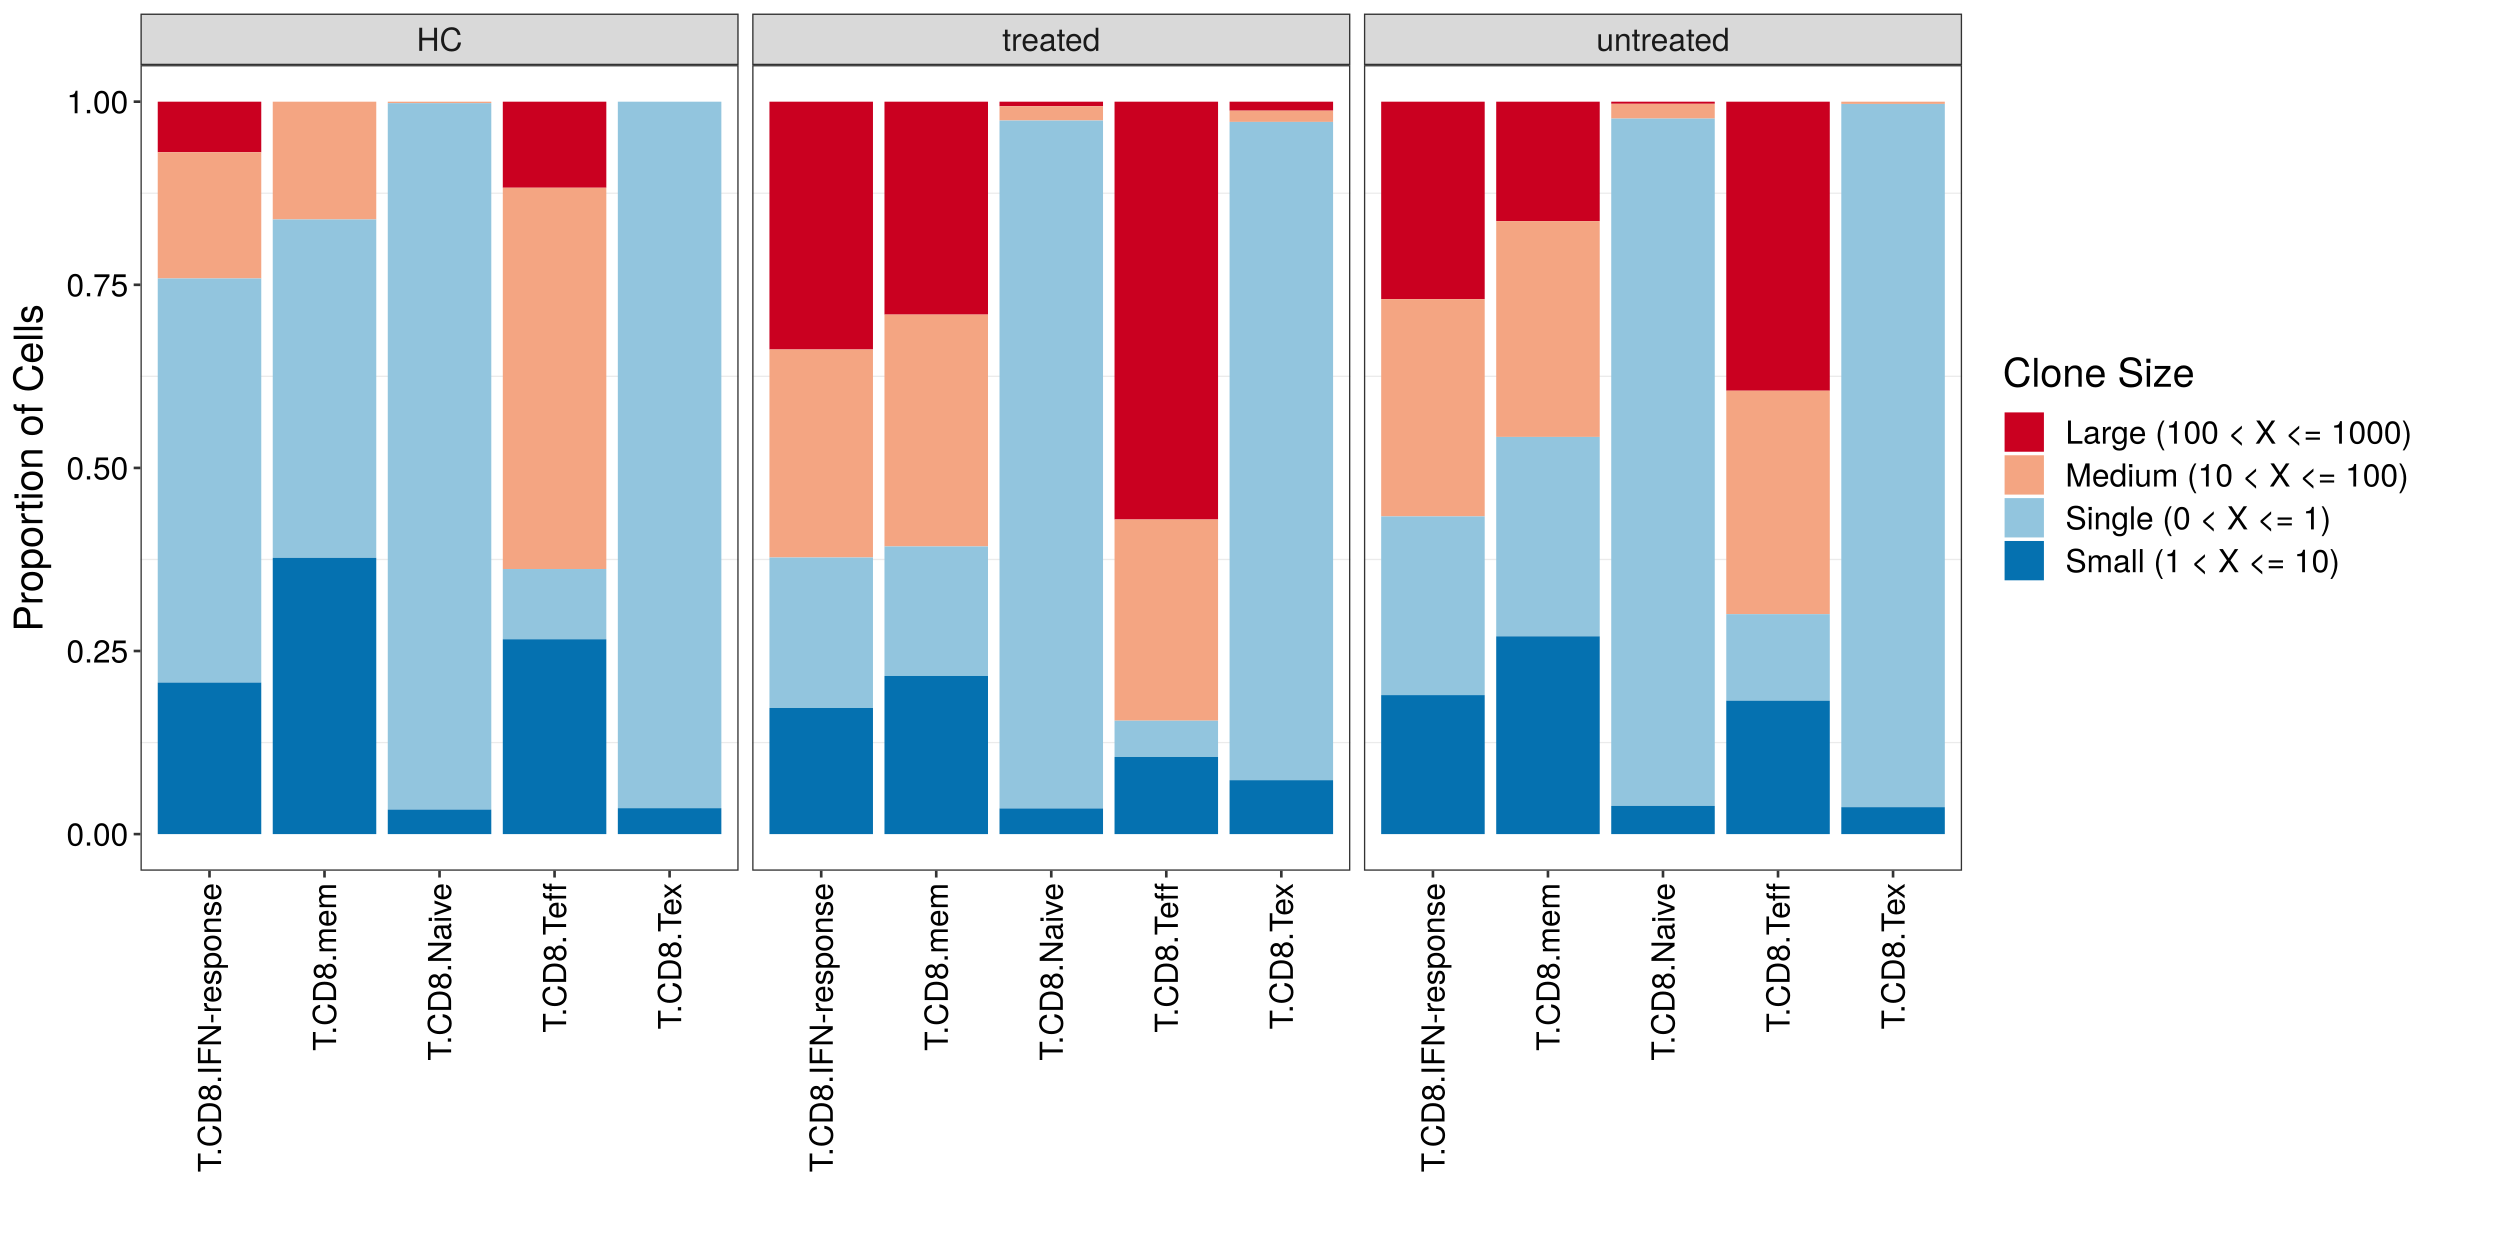
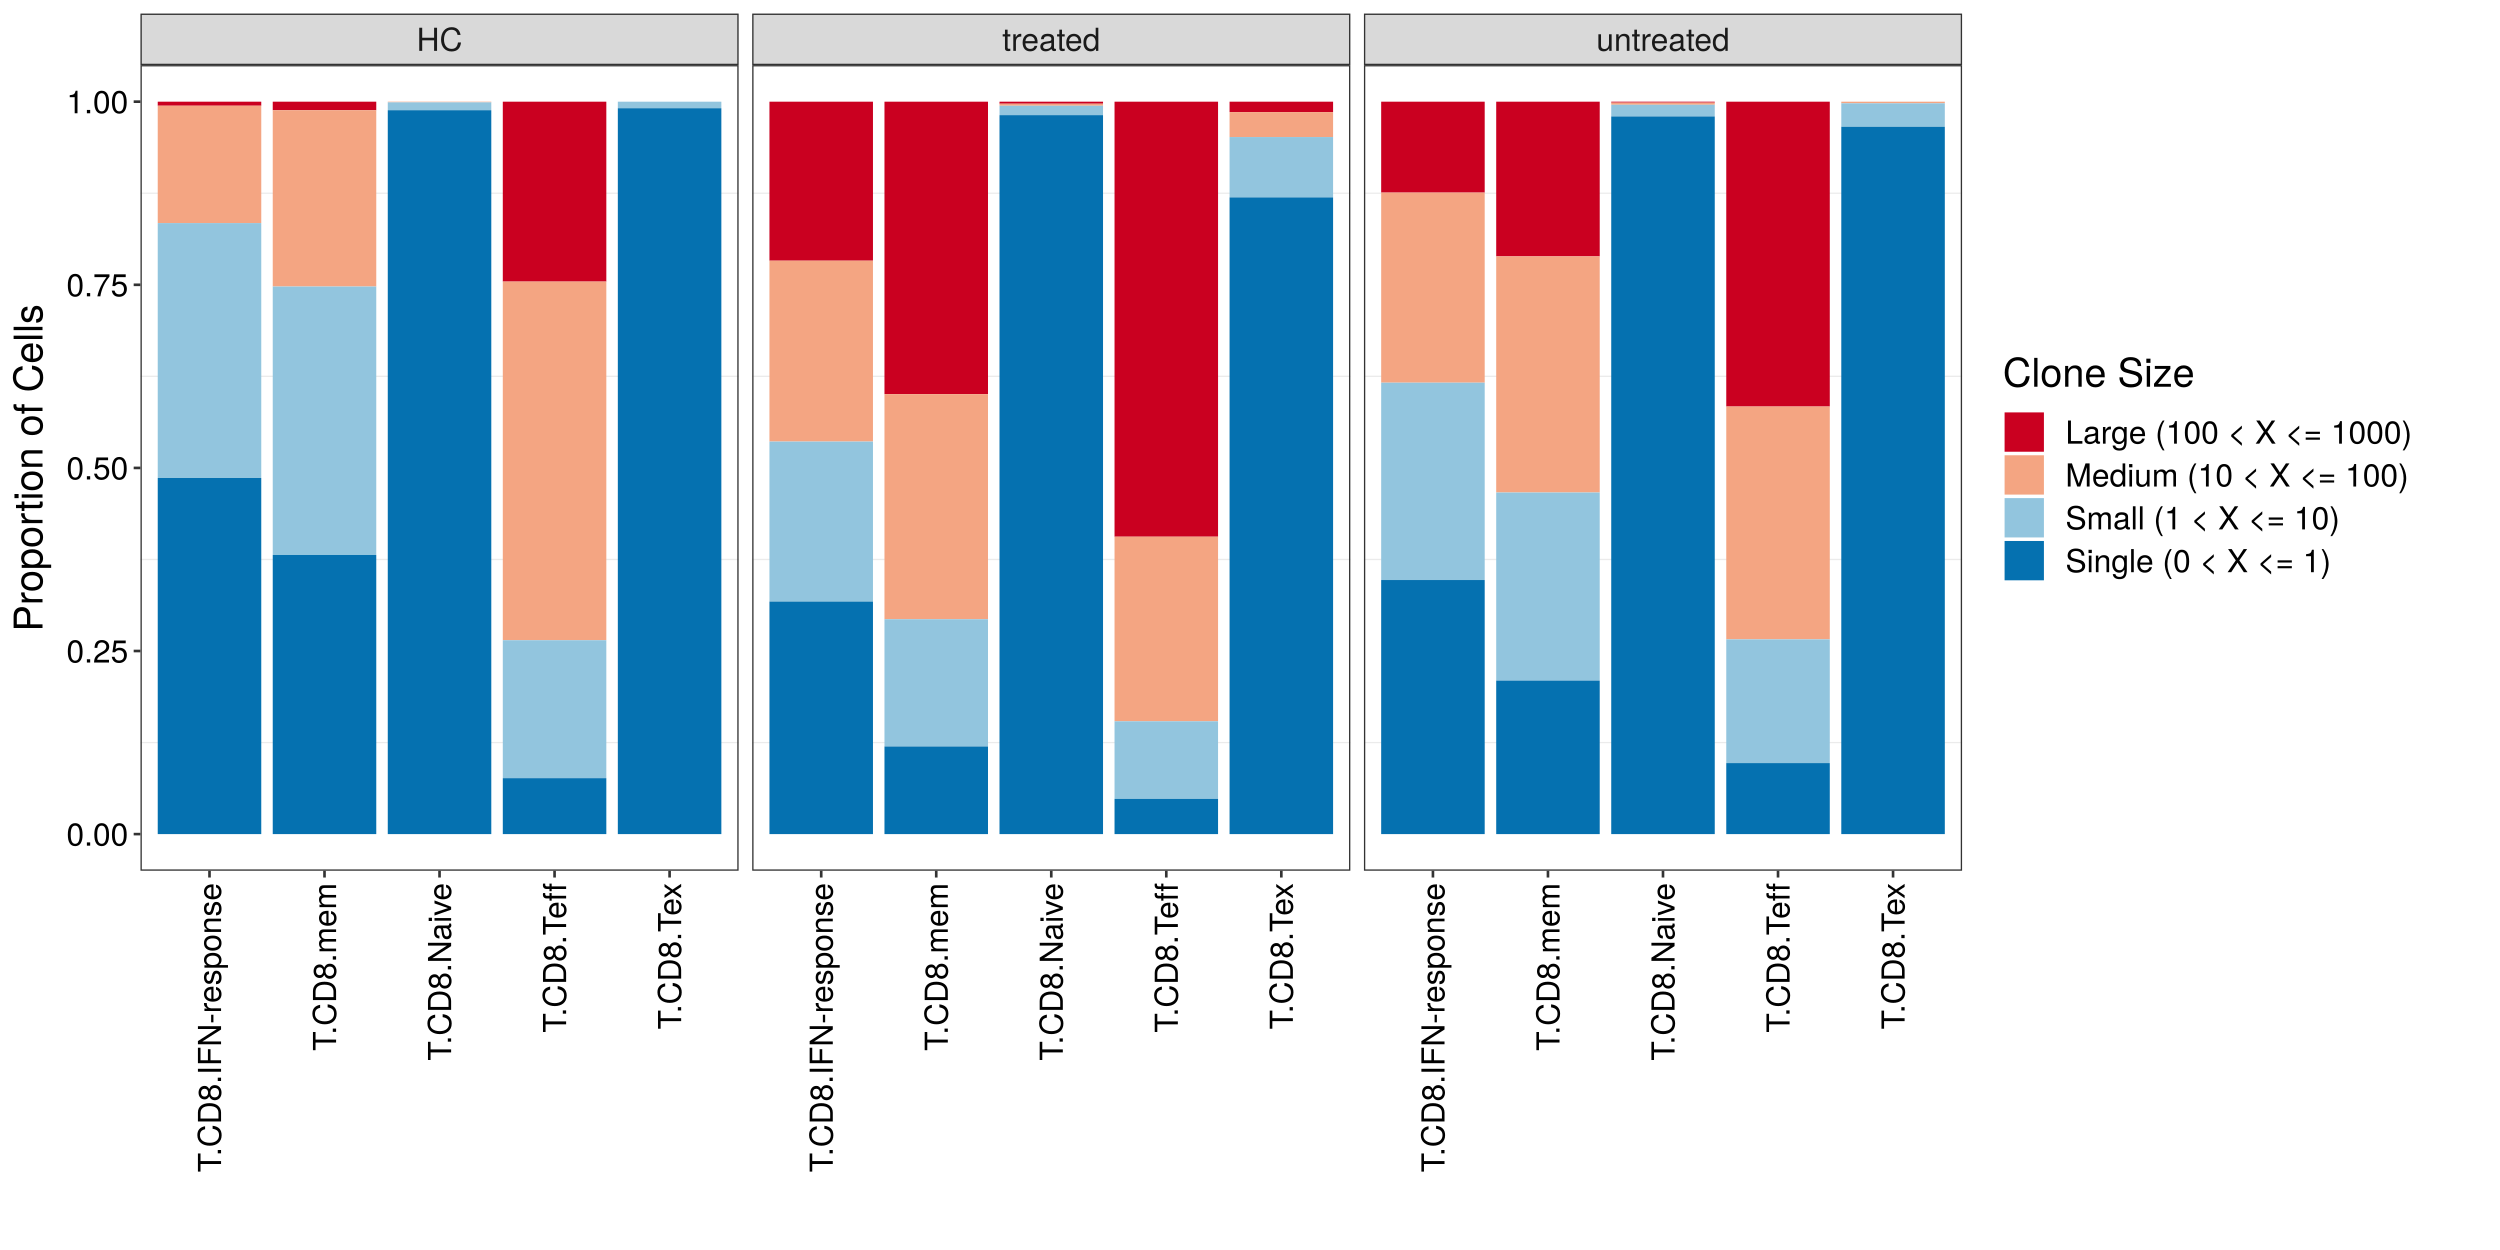
<svg xmlns="http://www.w3.org/2000/svg" class="svglite" width="1008.00pt" height="504.00pt" viewBox="0 0 1008.00 504.00">
  <defs>
    <style type="text/css">
    .svglite line, .svglite polyline, .svglite polygon, .svglite path, .svglite rect, .svglite circle {
      fill: none;
      stroke: #000000;
      stroke-linecap: round;
      stroke-linejoin: round;
      stroke-miterlimit: 10.00;
    }
    .svglite text {
      white-space: pre;
    }
  </style>
  </defs>
  <rect width="100%" height="100%" style="stroke: none; fill: #FFFFFF;" />
  <defs>
    <clipPath id="cpMC4wMHwxMDA4LjAwfDAuMDB8NTA0LjAw">
      <rect x="0.00" y="0.00" width="1008.00" height="504.00" />
    </clipPath>
  </defs>
  <g clip-path="url(#cpMC4wMHwxMDA4LjAwfDAuMDB8NTA0LjAw)">
    <rect x="0.00" y="-0" width="1008.00" height="504.00" style="stroke-width: 1.07; stroke: #FFFFFF; fill: #FFFFFF;" />
  </g>
  <defs>
    <clipPath id="cpNTYuNjR8Mjk3LjgxfDI2LjIzfDM1MS4wOA==">
      <rect x="56.64" y="26.23" width="241.17" height="324.84" />
    </clipPath>
  </defs>
  <g clip-path="url(#cpNTYuNjR8Mjk3LjgxfDI2LjIzfDM1MS4wOA==)">
    <polyline points="56.64,299.40 297.81,299.40 " style="stroke-width: 0.53; stroke: #EBEBEB; stroke-linecap: butt;" />
    <polyline points="56.64,225.57 297.81,225.57 " style="stroke-width: 0.53; stroke: #EBEBEB; stroke-linecap: butt;" />
    <polyline points="56.64,151.74 297.81,151.74 " style="stroke-width: 0.53; stroke: #EBEBEB; stroke-linecap: butt;" />
    <polyline points="56.64,77.91 297.81,77.91 " style="stroke-width: 0.53; stroke: #EBEBEB; stroke-linecap: butt;" />
-     <rect x="63.60" y="41.00" width="41.74" height="20.37" style="stroke-width: 1.07; stroke: none; stroke-linecap: square; stroke-linejoin: miter; fill: #CA0020;" />
-     <rect x="202.73" y="41.00" width="41.74" height="34.70" style="stroke-width: 1.07; stroke: none; stroke-linecap: square; stroke-linejoin: miter; fill: #CA0020;" />
-     <rect x="63.60" y="61.37" width="41.74" height="50.92" style="stroke-width: 1.07; stroke: none; stroke-linecap: square; stroke-linejoin: miter; fill: #F4A582;" />
-     <rect x="109.97" y="41.00" width="41.74" height="47.49" style="stroke-width: 1.07; stroke: none; stroke-linecap: square; stroke-linejoin: miter; fill: #F4A582;" />
-     <rect x="156.35" y="41.00" width="41.74" height="0.59" style="stroke-width: 1.07; stroke: none; stroke-linecap: square; stroke-linejoin: miter; fill: #F4A582;" />
-     <rect x="202.73" y="75.70" width="41.74" height="153.72" style="stroke-width: 1.07; stroke: none; stroke-linecap: square; stroke-linejoin: miter; fill: #F4A582;" />
-     <rect x="63.60" y="112.28" width="41.74" height="162.93" style="stroke-width: 1.07; stroke: none; stroke-linecap: square; stroke-linejoin: miter; fill: #92C5DE;" />
-     <rect x="109.97" y="88.49" width="41.74" height="136.43" style="stroke-width: 1.07; stroke: none; stroke-linecap: square; stroke-linejoin: miter; fill: #92C5DE;" />
-     <rect x="156.35" y="41.59" width="41.74" height="284.84" style="stroke-width: 1.07; stroke: none; stroke-linecap: square; stroke-linejoin: miter; fill: #92C5DE;" />
-     <rect x="202.73" y="229.43" width="41.74" height="28.32" style="stroke-width: 1.07; stroke: none; stroke-linecap: square; stroke-linejoin: miter; fill: #92C5DE;" />
-     <rect x="249.11" y="41.00" width="41.74" height="284.86" style="stroke-width: 1.07; stroke: none; stroke-linecap: square; stroke-linejoin: miter; fill: #92C5DE;" />
-     <rect x="63.60" y="275.21" width="41.74" height="61.10" style="stroke-width: 1.07; stroke: none; stroke-linecap: square; stroke-linejoin: miter; fill: #0571B0;" />
-     <rect x="109.97" y="224.92" width="41.74" height="111.39" style="stroke-width: 1.07; stroke: none; stroke-linecap: square; stroke-linejoin: miter; fill: #0571B0;" />
-     <rect x="156.35" y="326.42" width="41.74" height="9.89" style="stroke-width: 1.07; stroke: none; stroke-linecap: square; stroke-linejoin: miter; fill: #0571B0;" />
-     <rect x="202.73" y="257.75" width="41.74" height="78.56" style="stroke-width: 1.07; stroke: none; stroke-linecap: square; stroke-linejoin: miter; fill: #0571B0;" />
-     <rect x="249.11" y="325.86" width="41.74" height="10.45" style="stroke-width: 1.07; stroke: none; stroke-linecap: square; stroke-linejoin: miter; fill: #0571B0;" />
+     <rect x="63.60" y="41.00" width="41.74" height="1.63" style="stroke-width: 1.07; stroke: none; stroke-linecap: butt; stroke-linejoin: miter; fill: #CA0020;" />
+     <rect x="109.97" y="41.00" width="41.74" height="3.44" style="stroke-width: 1.07; stroke: none; stroke-linecap: butt; stroke-linejoin: miter; fill: #CA0020;" />
+     <rect x="202.73" y="41.00" width="41.74" height="72.54" style="stroke-width: 1.07; stroke: none; stroke-linecap: butt; stroke-linejoin: miter; fill: #CA0020;" />
+     <rect x="63.60" y="42.63" width="41.74" height="47.31" style="stroke-width: 1.07; stroke: none; stroke-linecap: butt; stroke-linejoin: miter; fill: #F4A582;" />
+     <rect x="109.97" y="44.44" width="41.74" height="71.09" style="stroke-width: 1.07; stroke: none; stroke-linecap: butt; stroke-linejoin: miter; fill: #F4A582;" />
+     <rect x="156.35" y="41.00" width="41.74" height="0.27" style="stroke-width: 1.07; stroke: none; stroke-linecap: butt; stroke-linejoin: miter; fill: #F4A582;" />
+     <rect x="202.73" y="113.54" width="41.74" height="144.59" style="stroke-width: 1.07; stroke: none; stroke-linecap: butt; stroke-linejoin: miter; fill: #F4A582;" />
+     <rect x="63.60" y="89.95" width="41.74" height="102.79" style="stroke-width: 1.07; stroke: none; stroke-linecap: butt; stroke-linejoin: miter; fill: #92C5DE;" />
+     <rect x="109.97" y="115.53" width="41.74" height="108.24" style="stroke-width: 1.07; stroke: none; stroke-linecap: butt; stroke-linejoin: miter; fill: #92C5DE;" />
+     <rect x="156.35" y="41.27" width="41.74" height="3.17" style="stroke-width: 1.07; stroke: none; stroke-linecap: butt; stroke-linejoin: miter; fill: #92C5DE;" />
+     <rect x="202.73" y="258.13" width="41.74" height="55.63" style="stroke-width: 1.07; stroke: none; stroke-linecap: butt; stroke-linejoin: miter; fill: #92C5DE;" />
+     <rect x="249.11" y="41.00" width="41.74" height="2.64" style="stroke-width: 1.07; stroke: none; stroke-linecap: butt; stroke-linejoin: miter; fill: #92C5DE;" />
+     <rect x="63.60" y="192.73" width="41.74" height="143.58" style="stroke-width: 1.07; stroke: none; stroke-linecap: butt; stroke-linejoin: miter; fill: #0571B0;" />
+     <rect x="109.97" y="223.77" width="41.74" height="112.54" style="stroke-width: 1.07; stroke: none; stroke-linecap: butt; stroke-linejoin: miter; fill: #0571B0;" />
+     <rect x="156.35" y="44.44" width="41.74" height="291.87" style="stroke-width: 1.07; stroke: none; stroke-linecap: butt; stroke-linejoin: miter; fill: #0571B0;" />
+     <rect x="202.73" y="313.76" width="41.74" height="22.55" style="stroke-width: 1.07; stroke: none; stroke-linecap: butt; stroke-linejoin: miter; fill: #0571B0;" />
+     <rect x="249.11" y="43.64" width="41.74" height="292.67" style="stroke-width: 1.07; stroke: none; stroke-linecap: butt; stroke-linejoin: miter; fill: #0571B0;" />
    <rect x="56.64" y="26.23" width="241.17" height="324.84" style="stroke-width: 1.07; stroke: #333333;" />
  </g>
  <g clip-path="url(#cpMC4wMHwxMDA4LjAwfDAuMDB8NTA0LjAw)">
</g>
  <defs>
    <clipPath id="cpMzAzLjI5fDU0NC40NnwyNi4yM3wzNTEuMDg=">
      <rect x="303.29" y="26.23" width="241.17" height="324.84" />
    </clipPath>
  </defs>
  <g clip-path="url(#cpMzAzLjI5fDU0NC40NnwyNi4yM3wzNTEuMDg=)">
    <polyline points="303.29,299.40 544.46,299.40 " style="stroke-width: 0.53; stroke: #EBEBEB; stroke-linecap: butt;" />
    <polyline points="303.29,225.57 544.46,225.57 " style="stroke-width: 0.53; stroke: #EBEBEB; stroke-linecap: butt;" />
    <polyline points="303.29,151.74 544.46,151.74 " style="stroke-width: 0.53; stroke: #EBEBEB; stroke-linecap: butt;" />
    <polyline points="303.29,77.91 544.46,77.91 " style="stroke-width: 0.53; stroke: #EBEBEB; stroke-linecap: butt;" />
-     <rect x="310.24" y="41.00" width="41.74" height="99.92" style="stroke-width: 1.07; stroke: none; stroke-linecap: square; stroke-linejoin: miter; fill: #CA0020;" />
-     <rect x="356.62" y="41.00" width="41.74" height="85.85" style="stroke-width: 1.07; stroke: none; stroke-linecap: square; stroke-linejoin: miter; fill: #CA0020;" />
-     <rect x="403.00" y="41.00" width="41.74" height="1.83" style="stroke-width: 1.07; stroke: none; stroke-linecap: square; stroke-linejoin: miter; fill: #CA0020;" />
-     <rect x="449.38" y="41.00" width="41.74" height="168.47" style="stroke-width: 1.07; stroke: none; stroke-linecap: square; stroke-linejoin: miter; fill: #CA0020;" />
-     <rect x="495.76" y="41.00" width="41.74" height="3.62" style="stroke-width: 1.07; stroke: none; stroke-linecap: square; stroke-linejoin: miter; fill: #CA0020;" />
-     <rect x="310.24" y="140.92" width="41.74" height="83.86" style="stroke-width: 1.07; stroke: none; stroke-linecap: square; stroke-linejoin: miter; fill: #F4A582;" />
-     <rect x="356.62" y="126.85" width="41.74" height="93.48" style="stroke-width: 1.07; stroke: none; stroke-linecap: square; stroke-linejoin: miter; fill: #F4A582;" />
-     <rect x="403.00" y="42.83" width="41.74" height="5.76" style="stroke-width: 1.07; stroke: none; stroke-linecap: square; stroke-linejoin: miter; fill: #F4A582;" />
-     <rect x="449.38" y="209.47" width="41.74" height="81.11" style="stroke-width: 1.07; stroke: none; stroke-linecap: square; stroke-linejoin: miter; fill: #F4A582;" />
-     <rect x="495.76" y="44.62" width="41.74" height="4.53" style="stroke-width: 1.07; stroke: none; stroke-linecap: square; stroke-linejoin: miter; fill: #F4A582;" />
-     <rect x="310.24" y="224.79" width="41.74" height="60.67" style="stroke-width: 1.07; stroke: none; stroke-linecap: square; stroke-linejoin: miter; fill: #92C5DE;" />
-     <rect x="356.62" y="220.33" width="41.74" height="52.22" style="stroke-width: 1.07; stroke: none; stroke-linecap: square; stroke-linejoin: miter; fill: #92C5DE;" />
-     <rect x="403.00" y="48.60" width="41.74" height="277.36" style="stroke-width: 1.07; stroke: none; stroke-linecap: square; stroke-linejoin: miter; fill: #92C5DE;" />
-     <rect x="449.38" y="290.58" width="41.74" height="14.63" style="stroke-width: 1.07; stroke: none; stroke-linecap: square; stroke-linejoin: miter; fill: #92C5DE;" />
-     <rect x="495.76" y="49.15" width="41.74" height="265.42" style="stroke-width: 1.07; stroke: none; stroke-linecap: square; stroke-linejoin: miter; fill: #92C5DE;" />
-     <rect x="310.24" y="285.46" width="41.74" height="50.85" style="stroke-width: 1.07; stroke: none; stroke-linecap: square; stroke-linejoin: miter; fill: #0571B0;" />
-     <rect x="356.62" y="272.55" width="41.74" height="63.76" style="stroke-width: 1.07; stroke: none; stroke-linecap: square; stroke-linejoin: miter; fill: #0571B0;" />
-     <rect x="403.00" y="325.96" width="41.74" height="10.35" style="stroke-width: 1.07; stroke: none; stroke-linecap: square; stroke-linejoin: miter; fill: #0571B0;" />
-     <rect x="449.38" y="305.21" width="41.74" height="31.10" style="stroke-width: 1.07; stroke: none; stroke-linecap: square; stroke-linejoin: miter; fill: #0571B0;" />
-     <rect x="495.76" y="314.57" width="41.74" height="21.74" style="stroke-width: 1.07; stroke: none; stroke-linecap: square; stroke-linejoin: miter; fill: #0571B0;" />
+     <rect x="310.24" y="41.00" width="41.74" height="64.11" style="stroke-width: 1.07; stroke: none; stroke-linecap: butt; stroke-linejoin: miter; fill: #CA0020;" />
+     <rect x="356.62" y="41.00" width="41.74" height="117.92" style="stroke-width: 1.07; stroke: none; stroke-linecap: butt; stroke-linejoin: miter; fill: #CA0020;" />
+     <rect x="403.00" y="41.00" width="41.74" height="0.82" style="stroke-width: 1.07; stroke: none; stroke-linecap: butt; stroke-linejoin: miter; fill: #CA0020;" />
+     <rect x="449.38" y="41.00" width="41.74" height="175.40" style="stroke-width: 1.07; stroke: none; stroke-linecap: butt; stroke-linejoin: miter; fill: #CA0020;" />
+     <rect x="495.76" y="41.00" width="41.74" height="4.19" style="stroke-width: 1.07; stroke: none; stroke-linecap: butt; stroke-linejoin: miter; fill: #CA0020;" />
+     <rect x="310.24" y="105.11" width="41.74" height="72.93" style="stroke-width: 1.07; stroke: none; stroke-linecap: butt; stroke-linejoin: miter; fill: #F4A582;" />
+     <rect x="356.62" y="158.92" width="41.74" height="90.75" style="stroke-width: 1.07; stroke: none; stroke-linecap: butt; stroke-linejoin: miter; fill: #F4A582;" />
+     <rect x="403.00" y="41.82" width="41.74" height="0.82" style="stroke-width: 1.07; stroke: none; stroke-linecap: butt; stroke-linejoin: miter; fill: #F4A582;" />
+     <rect x="449.38" y="216.40" width="41.74" height="74.42" style="stroke-width: 1.07; stroke: none; stroke-linecap: butt; stroke-linejoin: miter; fill: #F4A582;" />
+     <rect x="495.76" y="45.19" width="41.74" height="10.07" style="stroke-width: 1.07; stroke: none; stroke-linecap: butt; stroke-linejoin: miter; fill: #F4A582;" />
+     <rect x="310.24" y="178.04" width="41.74" height="64.51" style="stroke-width: 1.07; stroke: none; stroke-linecap: butt; stroke-linejoin: miter; fill: #92C5DE;" />
+     <rect x="356.62" y="249.67" width="41.74" height="51.31" style="stroke-width: 1.07; stroke: none; stroke-linecap: butt; stroke-linejoin: miter; fill: #92C5DE;" />
+     <rect x="403.00" y="42.64" width="41.74" height="3.79" style="stroke-width: 1.07; stroke: none; stroke-linecap: butt; stroke-linejoin: miter; fill: #92C5DE;" />
+     <rect x="449.38" y="290.82" width="41.74" height="31.29" style="stroke-width: 1.07; stroke: none; stroke-linecap: butt; stroke-linejoin: miter; fill: #92C5DE;" />
+     <rect x="495.76" y="55.26" width="41.74" height="24.33" style="stroke-width: 1.07; stroke: none; stroke-linecap: butt; stroke-linejoin: miter; fill: #92C5DE;" />
+     <rect x="310.24" y="242.55" width="41.74" height="93.76" style="stroke-width: 1.07; stroke: none; stroke-linecap: butt; stroke-linejoin: miter; fill: #0571B0;" />
+     <rect x="356.62" y="300.98" width="41.74" height="35.33" style="stroke-width: 1.07; stroke: none; stroke-linecap: butt; stroke-linejoin: miter; fill: #0571B0;" />
+     <rect x="403.00" y="46.43" width="41.74" height="289.88" style="stroke-width: 1.07; stroke: none; stroke-linecap: butt; stroke-linejoin: miter; fill: #0571B0;" />
+     <rect x="449.38" y="322.11" width="41.74" height="14.20" style="stroke-width: 1.07; stroke: none; stroke-linecap: butt; stroke-linejoin: miter; fill: #0571B0;" />
+     <rect x="495.76" y="79.59" width="41.74" height="256.72" style="stroke-width: 1.07; stroke: none; stroke-linecap: butt; stroke-linejoin: miter; fill: #0571B0;" />
    <rect x="303.29" y="26.23" width="241.17" height="324.84" style="stroke-width: 1.07; stroke: #333333;" />
  </g>
  <g clip-path="url(#cpMC4wMHwxMDA4LjAwfDAuMDB8NTA0LjAw)">
</g>
  <defs>
    <clipPath id="cpNTQ5Ljk0fDc5MS4xMXwyNi4yM3wzNTEuMDg=">
      <rect x="549.94" y="26.23" width="241.17" height="324.84" />
    </clipPath>
  </defs>
  <g clip-path="url(#cpNTQ5Ljk0fDc5MS4xMXwyNi4yM3wzNTEuMDg=)">
    <polyline points="549.94,299.40 791.11,299.40 " style="stroke-width: 0.53; stroke: #EBEBEB; stroke-linecap: butt;" />
    <polyline points="549.94,225.57 791.11,225.57 " style="stroke-width: 0.53; stroke: #EBEBEB; stroke-linecap: butt;" />
    <polyline points="549.94,151.74 791.11,151.74 " style="stroke-width: 0.53; stroke: #EBEBEB; stroke-linecap: butt;" />
    <polyline points="549.94,77.91 791.11,77.91 " style="stroke-width: 0.53; stroke: #EBEBEB; stroke-linecap: butt;" />
-     <rect x="556.89" y="41.00" width="41.74" height="79.61" style="stroke-width: 1.07; stroke: none; stroke-linecap: square; stroke-linejoin: miter; fill: #CA0020;" />
-     <rect x="603.27" y="41.00" width="41.74" height="48.15" style="stroke-width: 1.07; stroke: none; stroke-linecap: square; stroke-linejoin: miter; fill: #CA0020;" />
-     <rect x="649.65" y="41.00" width="41.74" height="0.85" style="stroke-width: 1.07; stroke: none; stroke-linecap: square; stroke-linejoin: miter; fill: #CA0020;" />
-     <rect x="696.03" y="41.00" width="41.74" height="116.54" style="stroke-width: 1.07; stroke: none; stroke-linecap: square; stroke-linejoin: miter; fill: #CA0020;" />
-     <rect x="556.89" y="120.61" width="41.74" height="87.61" style="stroke-width: 1.07; stroke: none; stroke-linecap: square; stroke-linejoin: miter; fill: #F4A582;" />
-     <rect x="603.27" y="89.15" width="41.74" height="87.01" style="stroke-width: 1.07; stroke: none; stroke-linecap: square; stroke-linejoin: miter; fill: #F4A582;" />
-     <rect x="649.65" y="41.85" width="41.74" height="5.97" style="stroke-width: 1.07; stroke: none; stroke-linecap: square; stroke-linejoin: miter; fill: #F4A582;" />
-     <rect x="696.03" y="157.54" width="41.74" height="90.07" style="stroke-width: 1.07; stroke: none; stroke-linecap: square; stroke-linejoin: miter; fill: #F4A582;" />
-     <rect x="742.41" y="41.00" width="41.74" height="0.90" style="stroke-width: 1.07; stroke: none; stroke-linecap: square; stroke-linejoin: miter; fill: #F4A582;" />
-     <rect x="556.89" y="208.22" width="41.74" height="72.05" style="stroke-width: 1.07; stroke: none; stroke-linecap: square; stroke-linejoin: miter; fill: #92C5DE;" />
-     <rect x="603.27" y="176.17" width="41.74" height="80.41" style="stroke-width: 1.07; stroke: none; stroke-linecap: square; stroke-linejoin: miter; fill: #92C5DE;" />
-     <rect x="649.65" y="47.81" width="41.74" height="277.13" style="stroke-width: 1.07; stroke: none; stroke-linecap: square; stroke-linejoin: miter; fill: #92C5DE;" />
-     <rect x="696.03" y="247.62" width="41.74" height="34.89" style="stroke-width: 1.07; stroke: none; stroke-linecap: square; stroke-linejoin: miter; fill: #92C5DE;" />
-     <rect x="742.41" y="41.91" width="41.74" height="283.55" style="stroke-width: 1.07; stroke: none; stroke-linecap: square; stroke-linejoin: miter; fill: #92C5DE;" />
-     <rect x="556.89" y="280.27" width="41.74" height="56.04" style="stroke-width: 1.07; stroke: none; stroke-linecap: square; stroke-linejoin: miter; fill: #0571B0;" />
-     <rect x="603.27" y="256.57" width="41.74" height="79.74" style="stroke-width: 1.07; stroke: none; stroke-linecap: square; stroke-linejoin: miter; fill: #0571B0;" />
-     <rect x="649.65" y="324.94" width="41.74" height="11.37" style="stroke-width: 1.07; stroke: none; stroke-linecap: square; stroke-linejoin: miter; fill: #0571B0;" />
-     <rect x="696.03" y="282.51" width="41.74" height="53.80" style="stroke-width: 1.07; stroke: none; stroke-linecap: square; stroke-linejoin: miter; fill: #0571B0;" />
-     <rect x="742.41" y="325.45" width="41.74" height="10.86" style="stroke-width: 1.07; stroke: none; stroke-linecap: square; stroke-linejoin: miter; fill: #0571B0;" />
+     <rect x="556.89" y="41.00" width="41.74" height="36.66" style="stroke-width: 1.07; stroke: none; stroke-linecap: butt; stroke-linejoin: miter; fill: #CA0020;" />
+     <rect x="603.27" y="41.00" width="41.74" height="62.38" style="stroke-width: 1.07; stroke: none; stroke-linecap: butt; stroke-linejoin: miter; fill: #CA0020;" />
+     <rect x="649.65" y="41.00" width="41.74" height="0.39" style="stroke-width: 1.07; stroke: none; stroke-linecap: butt; stroke-linejoin: miter; fill: #CA0020;" />
+     <rect x="696.03" y="41.00" width="41.74" height="122.92" style="stroke-width: 1.07; stroke: none; stroke-linecap: butt; stroke-linejoin: miter; fill: #CA0020;" />
+     <rect x="556.89" y="77.66" width="41.74" height="76.64" style="stroke-width: 1.07; stroke: none; stroke-linecap: butt; stroke-linejoin: miter; fill: #F4A582;" />
+     <rect x="603.27" y="103.38" width="41.74" height="95.20" style="stroke-width: 1.07; stroke: none; stroke-linecap: butt; stroke-linejoin: miter; fill: #F4A582;" />
+     <rect x="649.65" y="41.39" width="41.74" height="0.85" style="stroke-width: 1.07; stroke: none; stroke-linecap: butt; stroke-linejoin: miter; fill: #F4A582;" />
+     <rect x="696.03" y="163.92" width="41.74" height="93.87" style="stroke-width: 1.07; stroke: none; stroke-linecap: butt; stroke-linejoin: miter; fill: #F4A582;" />
+     <rect x="742.41" y="41.00" width="41.74" height="0.65" style="stroke-width: 1.07; stroke: none; stroke-linecap: butt; stroke-linejoin: miter; fill: #F4A582;" />
+     <rect x="556.89" y="154.30" width="41.74" height="79.58" style="stroke-width: 1.07; stroke: none; stroke-linecap: butt; stroke-linejoin: miter; fill: #92C5DE;" />
+     <rect x="603.27" y="198.58" width="41.74" height="75.83" style="stroke-width: 1.07; stroke: none; stroke-linecap: butt; stroke-linejoin: miter; fill: #92C5DE;" />
+     <rect x="649.65" y="42.24" width="41.74" height="4.71" style="stroke-width: 1.07; stroke: none; stroke-linecap: butt; stroke-linejoin: miter; fill: #92C5DE;" />
+     <rect x="696.03" y="257.79" width="41.74" height="49.89" style="stroke-width: 1.07; stroke: none; stroke-linecap: butt; stroke-linejoin: miter; fill: #92C5DE;" />
+     <rect x="742.41" y="41.65" width="41.74" height="9.46" style="stroke-width: 1.07; stroke: none; stroke-linecap: butt; stroke-linejoin: miter; fill: #92C5DE;" />
+     <rect x="556.89" y="233.87" width="41.74" height="102.44" style="stroke-width: 1.07; stroke: none; stroke-linecap: butt; stroke-linejoin: miter; fill: #0571B0;" />
+     <rect x="603.27" y="274.41" width="41.74" height="61.90" style="stroke-width: 1.07; stroke: none; stroke-linecap: butt; stroke-linejoin: miter; fill: #0571B0;" />
+     <rect x="649.65" y="46.95" width="41.74" height="289.36" style="stroke-width: 1.07; stroke: none; stroke-linecap: butt; stroke-linejoin: miter; fill: #0571B0;" />
+     <rect x="696.03" y="307.68" width="41.74" height="28.63" style="stroke-width: 1.07; stroke: none; stroke-linecap: butt; stroke-linejoin: miter; fill: #0571B0;" />
+     <rect x="742.41" y="51.11" width="41.74" height="285.20" style="stroke-width: 1.07; stroke: none; stroke-linecap: butt; stroke-linejoin: miter; fill: #0571B0;" />
    <rect x="549.94" y="26.23" width="241.17" height="324.84" style="stroke-width: 1.07; stroke: #333333;" />
  </g>
  <g clip-path="url(#cpMC4wMHwxMDA4LjAwfDAuMDB8NTA0LjAw)">
</g>
  <defs>
    <clipPath id="cpNTYuNjR8Mjk3LjgxfDUuNDh8MjYuMjM=">
      <rect x="56.64" y="5.48" width="241.17" height="20.76" />
    </clipPath>
  </defs>
  <g clip-path="url(#cpNTYuNjR8Mjk3LjgxfDUuNDh8MjYuMjM=)">
    <rect x="56.64" y="5.48" width="241.17" height="20.76" style="stroke-width: 1.07; stroke: #333333; fill: #D9D9D9;" />
    <text x="177.22" y="20.52" text-anchor="middle" style="font-size: 12.80px;fill: #1A1A1A; font-family: &quot;TeX Gyre Heros&quot;;" textLength="18.55px" lengthAdjust="spacingAndGlyphs">HC</text>
  </g>
  <g clip-path="url(#cpMC4wMHwxMDA4LjAwfDAuMDB8NTA0LjAw)">
</g>
  <defs>
    <clipPath id="cpMzAzLjI5fDU0NC40Nnw1LjQ4fDI2LjIz">
      <rect x="303.29" y="5.48" width="241.17" height="20.76" />
    </clipPath>
  </defs>
  <g clip-path="url(#cpMzAzLjI5fDU0NC40Nnw1LjQ4fDI2LjIz)">
    <rect x="303.29" y="5.48" width="241.17" height="20.76" style="stroke-width: 1.07; stroke: #333333; fill: #D9D9D9;" />
    <text x="423.87" y="20.52" text-anchor="middle" style="font-size: 12.80px;fill: #1A1A1A; font-family: &quot;TeX Gyre Heros&quot;;" textLength="46.72px" lengthAdjust="spacingAndGlyphs">treated</text>
  </g>
  <g clip-path="url(#cpMC4wMHwxMDA4LjAwfDAuMDB8NTA0LjAw)">
</g>
  <defs>
    <clipPath id="cpNTQ5Ljk0fDc5MS4xMXw1LjQ4fDI2LjIz">
      <rect x="549.94" y="5.48" width="241.17" height="20.76" />
    </clipPath>
  </defs>
  <g clip-path="url(#cpNTQ5Ljk0fDc5MS4xMXw1LjQ4fDI2LjIz)">
    <rect x="549.94" y="5.48" width="241.17" height="20.76" style="stroke-width: 1.07; stroke: #333333; fill: #D9D9D9;" />
    <text x="670.52" y="20.52" text-anchor="middle" style="font-size: 12.80px;fill: #1A1A1A; font-family: &quot;TeX Gyre Heros&quot;;" textLength="62.94px" lengthAdjust="spacingAndGlyphs">untreated</text>
  </g>
  <g clip-path="url(#cpMC4wMHwxMDA4LjAwfDAuMDB8NTA0LjAw)">
    <polyline points="84.47,353.82 84.47,351.08 " style="stroke-width: 1.07; stroke: #333333; stroke-linecap: butt;" />
    <polyline points="130.84,353.82 130.84,351.08 " style="stroke-width: 1.07; stroke: #333333; stroke-linecap: butt;" />
    <polyline points="177.22,353.82 177.22,351.08 " style="stroke-width: 1.07; stroke: #333333; stroke-linecap: butt;" />
    <polyline points="223.60,353.82 223.60,351.08 " style="stroke-width: 1.07; stroke: #333333; stroke-linecap: butt;" />
    <polyline points="269.98,353.82 269.98,351.08 " style="stroke-width: 1.07; stroke: #333333; stroke-linecap: butt;" />
    <text transform="translate(89.13,356.01) rotate(-90)" text-anchor="end" style="font-size: 12.80px; font-family: &quot;TeX Gyre Heros&quot;;" textLength="124.78px" lengthAdjust="spacingAndGlyphs">T.CD8.IFN-response</text>
    <text transform="translate(135.51,356.01) rotate(-90)" text-anchor="end" style="font-size: 12.80px; font-family: &quot;TeX Gyre Heros&quot;;" textLength="74.15px" lengthAdjust="spacingAndGlyphs">T.CD8.mem</text>
    <text transform="translate(181.89,356.01) rotate(-90)" text-anchor="end" style="font-size: 12.80px; font-family: &quot;TeX Gyre Heros&quot;;" textLength="77.77px" lengthAdjust="spacingAndGlyphs">T.CD8.Naive</text>
    <text transform="translate(228.26,356.01) rotate(-90)" text-anchor="end" style="font-size: 12.80px; font-family: &quot;TeX Gyre Heros&quot;;" textLength="63.88px" lengthAdjust="spacingAndGlyphs">T.CD8.Teff</text>
    <text transform="translate(274.64,356.01) rotate(-90)" text-anchor="end" style="font-size: 12.80px; font-family: &quot;TeX Gyre Heros&quot;;" textLength="62.22px" lengthAdjust="spacingAndGlyphs">T.CD8.Tex</text>
    <polyline points="331.11,353.82 331.11,351.08 " style="stroke-width: 1.07; stroke: #333333; stroke-linecap: butt;" />
    <polyline points="377.49,353.82 377.49,351.08 " style="stroke-width: 1.07; stroke: #333333; stroke-linecap: butt;" />
    <polyline points="423.87,353.82 423.87,351.08 " style="stroke-width: 1.07; stroke: #333333; stroke-linecap: butt;" />
    <polyline points="470.25,353.82 470.25,351.08 " style="stroke-width: 1.07; stroke: #333333; stroke-linecap: butt;" />
    <polyline points="516.63,353.82 516.63,351.08 " style="stroke-width: 1.07; stroke: #333333; stroke-linecap: butt;" />
    <text transform="translate(335.78,356.01) rotate(-90)" text-anchor="end" style="font-size: 12.80px; font-family: &quot;TeX Gyre Heros&quot;;" textLength="124.78px" lengthAdjust="spacingAndGlyphs">T.CD8.IFN-response</text>
    <text transform="translate(382.16,356.01) rotate(-90)" text-anchor="end" style="font-size: 12.80px; font-family: &quot;TeX Gyre Heros&quot;;" textLength="74.15px" lengthAdjust="spacingAndGlyphs">T.CD8.mem</text>
    <text transform="translate(428.53,356.01) rotate(-90)" text-anchor="end" style="font-size: 12.80px; font-family: &quot;TeX Gyre Heros&quot;;" textLength="77.77px" lengthAdjust="spacingAndGlyphs">T.CD8.Naive</text>
    <text transform="translate(474.91,356.01) rotate(-90)" text-anchor="end" style="font-size: 12.80px; font-family: &quot;TeX Gyre Heros&quot;;" textLength="63.88px" lengthAdjust="spacingAndGlyphs">T.CD8.Teff</text>
    <text transform="translate(521.29,356.01) rotate(-90)" text-anchor="end" style="font-size: 12.80px; font-family: &quot;TeX Gyre Heros&quot;;" textLength="62.22px" lengthAdjust="spacingAndGlyphs">T.CD8.Tex</text>
    <polyline points="577.76,353.82 577.76,351.08 " style="stroke-width: 1.07; stroke: #333333; stroke-linecap: butt;" />
    <polyline points="624.14,353.82 624.14,351.08 " style="stroke-width: 1.07; stroke: #333333; stroke-linecap: butt;" />
    <polyline points="670.52,353.82 670.52,351.08 " style="stroke-width: 1.07; stroke: #333333; stroke-linecap: butt;" />
    <polyline points="716.90,353.82 716.90,351.08 " style="stroke-width: 1.07; stroke: #333333; stroke-linecap: butt;" />
    <polyline points="763.28,353.82 763.28,351.08 " style="stroke-width: 1.07; stroke: #333333; stroke-linecap: butt;" />
    <text transform="translate(582.43,356.01) rotate(-90)" text-anchor="end" style="font-size: 12.80px; font-family: &quot;TeX Gyre Heros&quot;;" textLength="124.78px" lengthAdjust="spacingAndGlyphs">T.CD8.IFN-response</text>
    <text transform="translate(628.80,356.01) rotate(-90)" text-anchor="end" style="font-size: 12.80px; font-family: &quot;TeX Gyre Heros&quot;;" textLength="74.15px" lengthAdjust="spacingAndGlyphs">T.CD8.mem</text>
    <text transform="translate(675.18,356.01) rotate(-90)" text-anchor="end" style="font-size: 12.80px; font-family: &quot;TeX Gyre Heros&quot;;" textLength="77.77px" lengthAdjust="spacingAndGlyphs">T.CD8.Naive</text>
    <text transform="translate(721.56,356.01) rotate(-90)" text-anchor="end" style="font-size: 12.80px; font-family: &quot;TeX Gyre Heros&quot;;" textLength="63.88px" lengthAdjust="spacingAndGlyphs">T.CD8.Teff</text>
    <text transform="translate(767.94,356.01) rotate(-90)" text-anchor="end" style="font-size: 12.80px; font-family: &quot;TeX Gyre Heros&quot;;" textLength="62.22px" lengthAdjust="spacingAndGlyphs">T.CD8.Tex</text>
    <text x="51.71" y="340.97" text-anchor="end" style="font-size: 12.80px; font-family: &quot;TeX Gyre Heros&quot;;" textLength="28.50px" lengthAdjust="spacingAndGlyphs">0.00</text>
    <text x="51.71" y="267.14" text-anchor="end" style="font-size: 12.80px; font-family: &quot;TeX Gyre Heros&quot;;" textLength="28.50px" lengthAdjust="spacingAndGlyphs">0.25</text>
    <text x="51.71" y="193.32" text-anchor="end" style="font-size: 12.80px; font-family: &quot;TeX Gyre Heros&quot;;" textLength="28.50px" lengthAdjust="spacingAndGlyphs">0.50</text>
    <text x="51.71" y="119.49" text-anchor="end" style="font-size: 12.80px; font-family: &quot;TeX Gyre Heros&quot;;" textLength="28.50px" lengthAdjust="spacingAndGlyphs">0.75</text>
    <text x="51.71" y="45.66" text-anchor="end" style="font-size: 12.80px; font-family: &quot;TeX Gyre Heros&quot;;" textLength="28.50px" lengthAdjust="spacingAndGlyphs">1.00</text>
    <polyline points="53.90,336.31 56.64,336.31 " style="stroke-width: 1.07; stroke: #333333; stroke-linecap: butt;" />
    <polyline points="53.90,262.48 56.64,262.48 " style="stroke-width: 1.07; stroke: #333333; stroke-linecap: butt;" />
    <polyline points="53.90,188.66 56.64,188.66 " style="stroke-width: 1.07; stroke: #333333; stroke-linecap: butt;" />
    <polyline points="53.90,114.83 56.64,114.83 " style="stroke-width: 1.07; stroke: #333333; stroke-linecap: butt;" />
    <polyline points="53.90,41.00 56.64,41.00 " style="stroke-width: 1.07; stroke: #333333; stroke-linecap: butt;" />
    <text transform="translate(17.14,188.66) rotate(-90)" text-anchor="middle" style="font-size: 16.00px; font-family: &quot;TeX Gyre Heros&quot;;" textLength="146.35px" lengthAdjust="spacingAndGlyphs">Proportion of Cells</text>
    <rect x="802.07" y="137.14" width="200.46" height="103.04" style="stroke-width: 1.07; stroke: none; fill: #FFFFFF;" />
    <text x="807.54" y="155.94" style="font-size: 16.00px; font-family: &quot;TeX Gyre Heros&quot;;" textLength="83.30px" lengthAdjust="spacingAndGlyphs">Clone Size</text>
    <rect x="807.54" y="165.58" width="17.28" height="17.28" style="stroke-width: 1.07; stroke: none; fill: #FFFFFF;" />
-     <rect x="808.25" y="166.28" width="15.86" height="15.86" style="stroke-width: 1.07; stroke: none; stroke-linecap: square; stroke-linejoin: miter; fill: #CA0020;" />
+     <rect x="808.25" y="166.28" width="15.86" height="15.86" style="stroke-width: 1.07; stroke: none; stroke-linecap: butt; stroke-linejoin: miter; fill: #CA0020;" />
    <rect x="807.54" y="182.86" width="17.28" height="17.28" style="stroke-width: 1.07; stroke: none; fill: #FFFFFF;" />
-     <rect x="808.25" y="183.56" width="15.86" height="15.86" style="stroke-width: 1.07; stroke: none; stroke-linecap: square; stroke-linejoin: miter; fill: #F4A582;" />
+     <rect x="808.25" y="183.56" width="15.86" height="15.86" style="stroke-width: 1.07; stroke: none; stroke-linecap: butt; stroke-linejoin: miter; fill: #F4A582;" />
    <rect x="807.54" y="200.14" width="17.28" height="17.28" style="stroke-width: 1.07; stroke: none; fill: #FFFFFF;" />
-     <rect x="808.25" y="200.84" width="15.86" height="15.86" style="stroke-width: 1.07; stroke: none; stroke-linecap: square; stroke-linejoin: miter; fill: #92C5DE;" />
+     <rect x="808.25" y="200.84" width="15.86" height="15.86" style="stroke-width: 1.07; stroke: none; stroke-linecap: butt; stroke-linejoin: miter; fill: #92C5DE;" />
    <rect x="807.54" y="217.42" width="17.28" height="17.28" style="stroke-width: 1.07; stroke: none; fill: #FFFFFF;" />
-     <rect x="808.25" y="218.12" width="15.86" height="15.86" style="stroke-width: 1.07; stroke: none; stroke-linecap: square; stroke-linejoin: miter; fill: #0571B0;" />
+     <rect x="808.25" y="218.12" width="15.86" height="15.86" style="stroke-width: 1.07; stroke: none; stroke-linecap: butt; stroke-linejoin: miter; fill: #0571B0;" />
    <text x="832.79" y="178.88" style="font-size: 12.80px; font-family: &quot;TeX Gyre Heros&quot;;" textLength="164.25px" lengthAdjust="spacingAndGlyphs">Large (100 &lt; X &lt;= 1000)</text>
    <text x="832.79" y="196.16" style="font-size: 12.80px; font-family: &quot;TeX Gyre Heros&quot;;" textLength="163.12px" lengthAdjust="spacingAndGlyphs">Medium (10 &lt; X &lt;= 100)</text>
-     <text x="832.79" y="213.44" style="font-size: 12.80px; font-family: &quot;TeX Gyre Heros&quot;;" textLength="126.86px" lengthAdjust="spacingAndGlyphs">Single (0 &lt; X &lt;= 1)</text>
-     <text x="832.79" y="230.72" style="font-size: 12.80px; font-family: &quot;TeX Gyre Heros&quot;;" textLength="131.21px" lengthAdjust="spacingAndGlyphs">Small (1 &lt; X &lt;= 10)</text>
+     <text x="832.79" y="213.44" style="font-size: 12.80px; font-family: &quot;TeX Gyre Heros&quot;;" textLength="131.21px" lengthAdjust="spacingAndGlyphs">Small (1 &lt; X &lt;= 10)</text>
+     <text x="832.79" y="230.72" style="font-size: 12.80px; font-family: &quot;TeX Gyre Heros&quot;;" textLength="126.86px" lengthAdjust="spacingAndGlyphs">Single (0 &lt; X &lt;= 1)</text>
  </g>
</svg>
